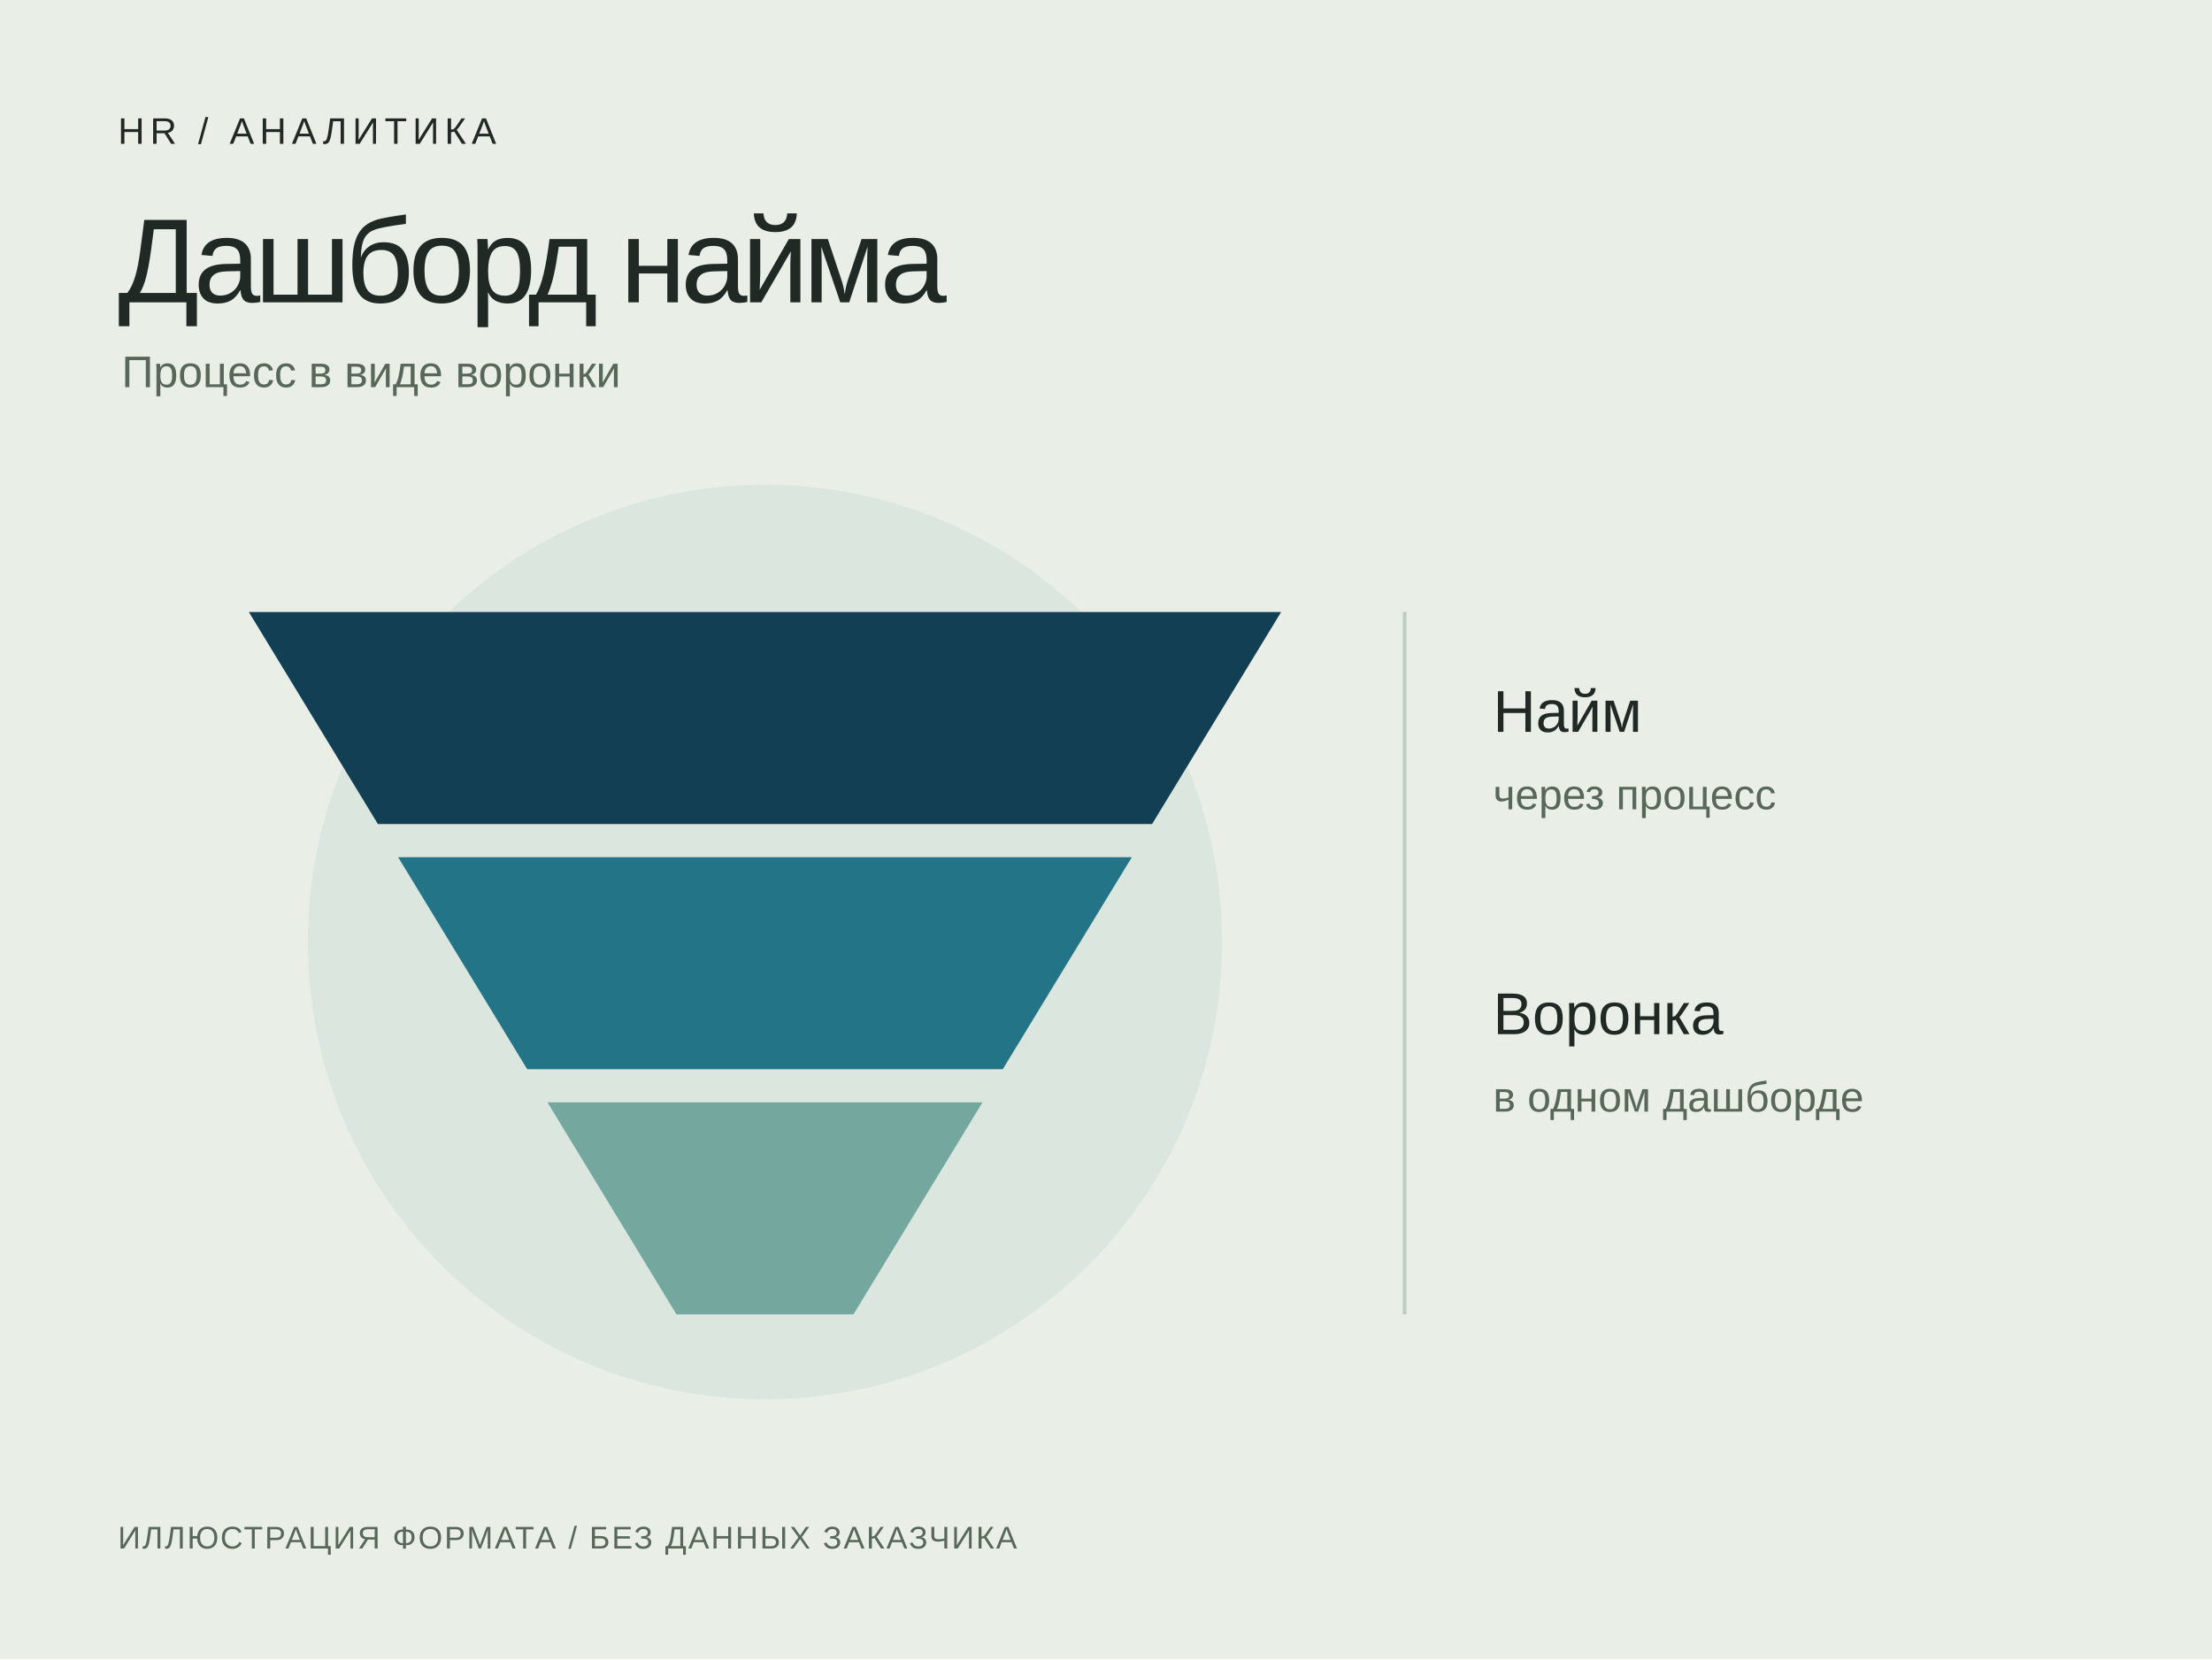
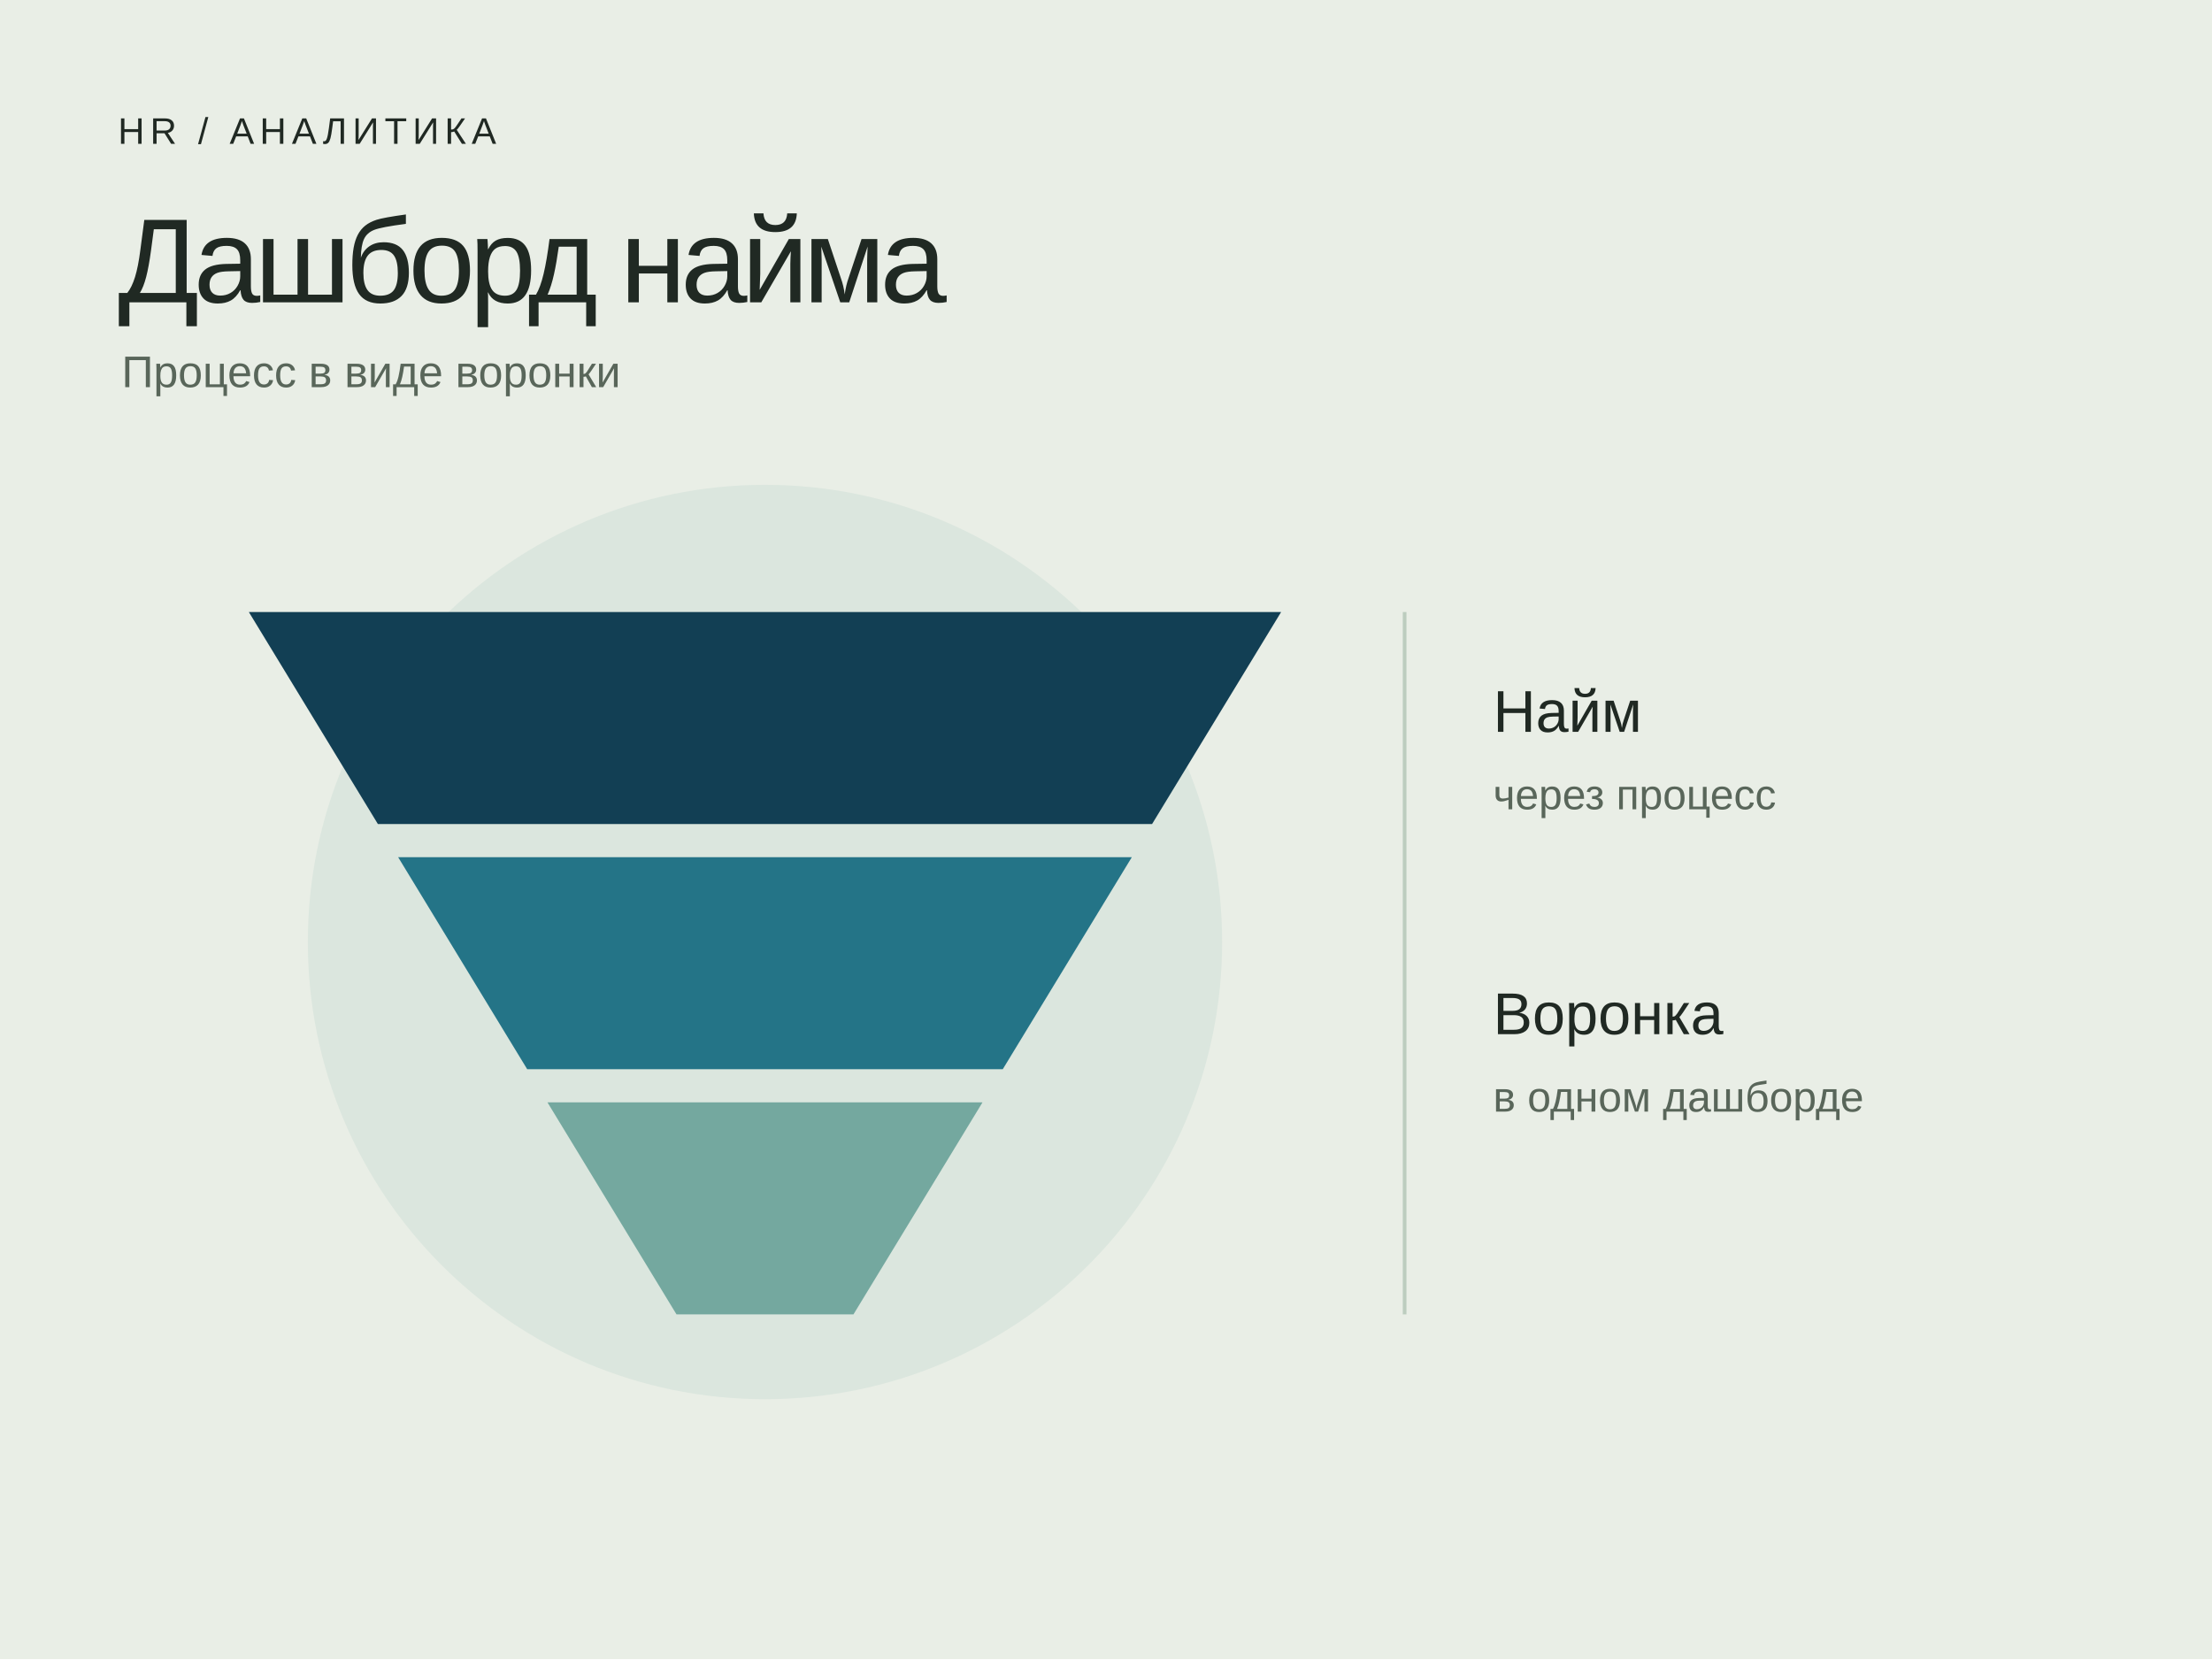
<svg xmlns="http://www.w3.org/2000/svg" width="1200" height="900" viewBox="0 0 1200 900" role="img" aria-labelledby="title desc">
  <rect width="1200" height="900" fill="#e9eee6" />
  <g font-family="Arial, sans-serif" fill="#202923">
    <text x="64" y="78" font-size="20" letter-spacing="3">HR / АНАЛИТИКА</text>
    <text x="64" y="164" font-size="65" letter-spacing="-3">Дашборд найма</text>
    <text x="66" y="210" font-size="24" fill="#59665a">Процесс в виде воронки</text>
    <circle cx="415" cy="511" r="248" fill="#dbe6de" />
    <path d="M135 332h560l-70 115H205z" fill="#123f54" />
    <path d="M216 465h398l-70 115H286z" fill="#247487" />
    <path d="M297 598h236l-70 115h-96z" fill="#74a89f" />
    <path d="M762 332v381" stroke="#bdcdbf" stroke-width="2" />
    <text x="810" y="397" font-size="32">Найм</text>
    <text x="810" y="439" font-size="23" fill="#59665a">через процесс</text>
    <text x="810" y="561" font-size="32">Воронка</text>
    <text x="810" y="603" font-size="23" fill="#59665a">в одном дашборде</text>
-     <text x="64" y="840" font-size="17" letter-spacing="1" fill="#59665a">ИЛЛЮСТРАЦИЯ ФОРМАТА / БЕЗ ДАННЫХ ЗАКАЗЧИКА</text>
  </g>
</svg>
